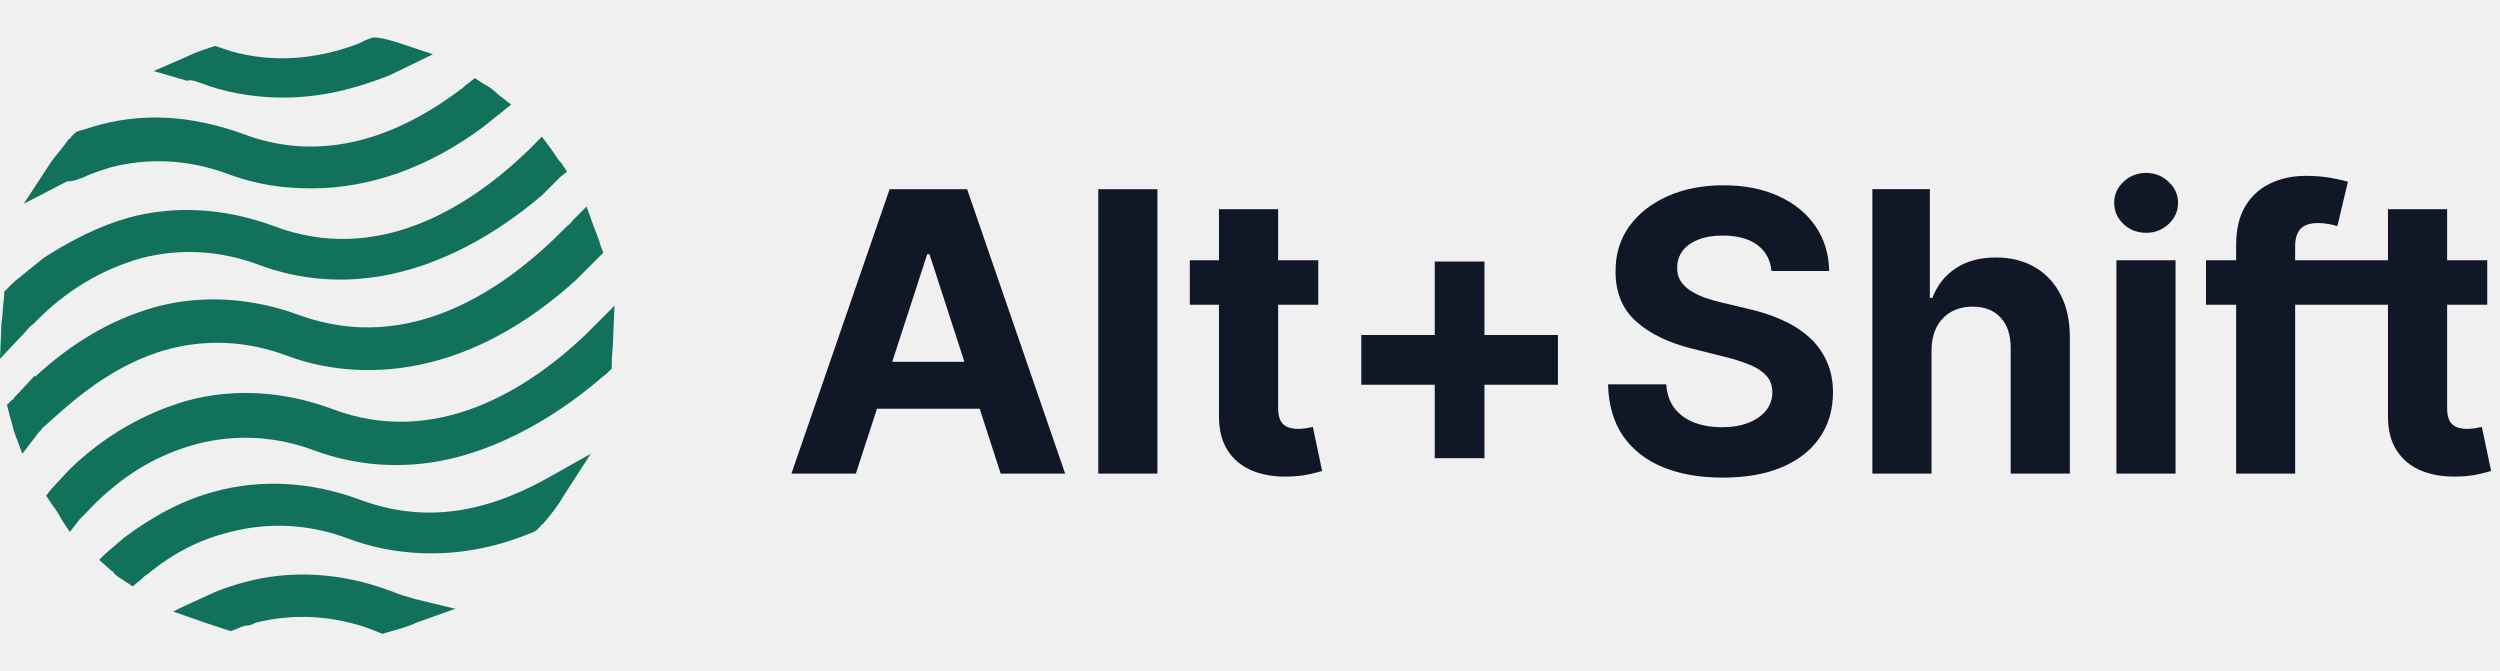
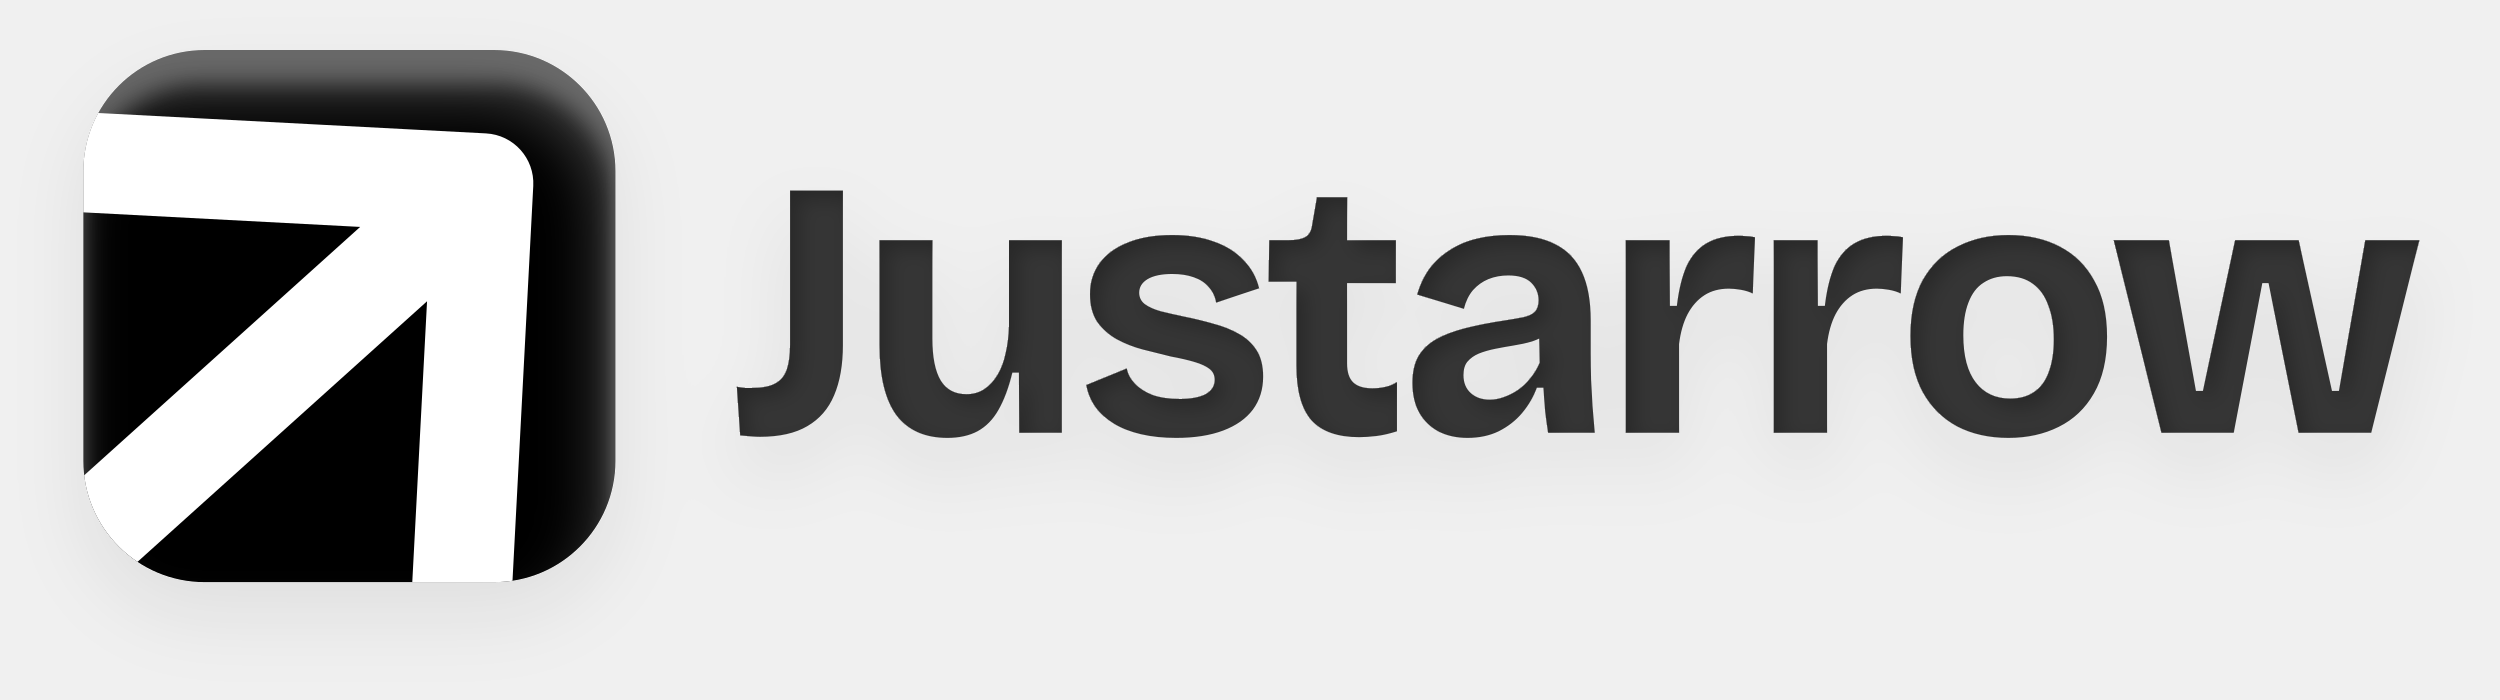
- <svg xmlns="http://www.w3.org/2000/svg" width="179" height="48" viewBox="0 0 179 48" fill="none">
-   <path d="M25.8 35.787c-3.5-1.3-7.1-1.5-10.4-.6-2.3.6-4.5 1.8-6.5 3.3l-1.4 1.2-.4.4.9.8c.1 0 .1.1.2.2.2.2.4.3.7.5l.6.4.6-.5c.1-.1.3-.3.5-.4 1.8-1.5 3.8-2.5 5.9-3 2.7-.7 5.6-.6 8.5.5 2.4.9 7.3 2 13.2-.5l.2-.1.3-.3c0-.1.1-.1.2-.2.5-.6 1-1.2 1.4-1.9l2-3.1-3.2 1.8c-4.7 2.6-9 3.1-13.3 1.5zM12.1 24.988c2.7-.7 5.6-.6 8.5.5 3.2 1.2 11.4 2.9 20.6-5.4l1.5-1.5.1-.1.4-.4-.2-.5c-.1-.4-.3-.9-.5-1.4l-.5-1.4-1 1c-.1.2-.3.3-.5.5-4.4 4.5-11.2 9.1-19 6.3-3.5-1.3-7.1-1.5-10.4-.6-3.2.9-6 2.6-8.6 5v-.1l-1.5 1.6c0 .1-.1.1-.2.2l-.3.3.1.4c.1.5.3 1 .4 1.5l.6 1.6 1-1.3c.1-.2.3-.3.4-.5 2.1-1.9 5-4.6 9.1-5.7z" fill="#12715B" />
-   <path d="M2.4 23.187c2.3-2.4 4.9-3.9 7.7-4.7 2.7-.7 5.6-.6 8.5.5 9 3.3 16.8-2.1 20.2-5l1.3-1.3.5-.4-.4-.6c-.3-.3-.5-.7-.8-1.1l-.6-.8-.7.7-.4.4c-4.2 4-10.7 8.1-18.1 5.3-3.5-1.3-7.1-1.5-10.4-.6-2.1.6-4.1 1.6-6.1 2.9l-2.1 1.7-.5.5-.2.2v.3c-.1.7-.1 1.4-.2 2l-.1 2.5 1.7-1.8c.2-.2.4-.5.7-.7zm26.3 19.4l-.2.6.2-.6c-.3-.1-.5-.2-.8-.3-3.5-1.3-7.1-1.5-10.4-.6-.7.2-1.4.4-2.1.7l-2.4 1.1-.6.3 2 .7 1.8.6.3.1.3-.1c.3-.1.6-.3.9-.3.2 0 .4-.1.6-.2 2.4-.6 5-.6 7.8.3.3.1.5.2.8.3l.5.2.3-.1c.7-.2 1.5-.4 2.1-.7l2.8-1-2.9-.7c-.3-.1-.7-.2-1-.3zm15.3-20.7l-1.5 1.5-.6.6c-4.1 3.9-10.7 8.1-18.1 5.3-3.5-1.3-7.1-1.5-10.4-.6-3.1.9-5.9 2.5-8.4 4.9l-1.3 1.4-.4.5.4.6c.3.4.5.7.7 1.1l.6.9.7-.9.4-.4c2.4-2.6 5-4.2 8-5 2.7-.7 5.6-.6 8.5.5 2.5.9 5.1 1.2 7.7.9 4.6-.5 9.2-3.1 12.6-6 .2-.2.4-.3.6-.5l.3-.3v-.3c0-.6.1-1.3.1-1.9l.1-2.3z" fill="#12715B" />
-   <path d="M6 12.688l-.3-.6.3.6c.6-.3 1.3-.5 1.9-.7 2.7-.7 5.6-.6 8.5.5 1.9.7 3.8 1 5.9 1 4.2 0 8.4-1.5 12.3-4.4l1.5-1.2.5-.4-.9-.7c-.3-.3-.7-.6-1.1-.8l-.6-.4-.5.4c-.2.1-.3.3-.5.4-5.3 4-10.6 5.1-15.6 3.2-3.6-1.3-7.2-1.6-10.8-.5-.3.1-.6.2-1 .3l-.2.1-.3.3c0 .1-.1.1-.2.2-.4.6-.9 1.1-1.3 1.7l-1.9 2.9 3.1-1.6c.5 0 .9-.2 1.2-.3zm8.2-6.801l.3.1c1.3.5 3.3 1 5.8 1 2.6 0 5.1-.6 7.6-1.6l3.1-1.5-2.1-.7c-.6-.2-1.2-.4-1.9-.5h-.3l-.3.1c-.3.1-.6.3-.9.4-3 1.1-6 1.3-8.9.5l-.9-.3-.3-.1-.3.1c-.6.2-1.2.4-1.8.7l-2.3 1 2.4.7c.2-.1.5 0 .8.1z" fill="#12715B" />
-   <path d="M61.28 33.91h-4.614l7.03-20.365h5.548l7.02 20.364H71.65l-5.1-15.71h-.16l-5.11 15.71zm-.289-8.005H71.89v3.36H60.991v-3.36zm21.88-12.36V33.91h-4.235V13.545h4.235zm11.517 5.091v3.182h-9.197v-3.182h9.197zm-7.11-3.659h4.236v14.239c0 .391.06.696.18.915.119.212.284.36.497.447.218.086.47.13.755.13.2 0 .398-.017.597-.05l.457-.09.666 3.152c-.212.066-.51.143-.894.229a7.176 7.176 0 01-1.402.169c-1.021.04-1.916-.096-2.685-.408-.762-.311-1.356-.795-1.78-1.452-.424-.656-.633-1.484-.626-2.485V14.977zm15.45 17.828v-14.08h3.56v14.08h-3.56zm-5.26-5.26v-3.56h14.08v3.56h-14.08zm29.372-8.143c-.079-.802-.421-1.425-1.024-1.87-.603-.444-1.422-.666-2.456-.666-.703 0-1.296.1-1.78.299-.484.192-.855.46-1.113.805a1.938 1.938 0 00-.378 1.173c-.014.365.063.683.228.955.173.272.408.507.706.706a5.41 5.41 0 001.034.507c.392.14.809.259 1.253.358l1.83.438c.888.198 1.703.463 2.446.795.742.331 1.385.74 1.929 1.223a5.101 5.101 0 011.263 1.71c.305.656.46 1.409.467 2.257-.007 1.247-.325 2.327-.955 3.242-.623.908-1.524 1.614-2.704 2.118-1.173.497-2.589.745-4.246.745-1.644 0-3.076-.252-4.295-.755-1.213-.504-2.161-1.25-2.844-2.238-.676-.994-1.031-2.223-1.064-3.688h4.166c.047.682.242 1.252.587 1.71.351.45.819.792 1.402 1.024.59.225 1.256.338 1.998.338.73 0 1.363-.106 1.9-.318.543-.212.964-.507 1.262-.885a2.04 2.04 0 00.448-1.303c0-.457-.136-.841-.408-1.153-.265-.312-.656-.577-1.173-.795a11.97 11.97 0 00-1.879-.597l-2.218-.557c-1.717-.418-3.072-1.07-4.067-1.959-.994-.888-1.488-2.085-1.481-3.59-.007-1.232.321-2.31.984-3.23.67-.922 1.588-1.641 2.755-2.158 1.166-.518 2.492-.776 3.977-.776 1.511 0 2.83.258 3.957.776 1.134.517 2.015 1.236 2.645 2.157.63.922.955 1.989.975 3.202h-4.127zm11.457 5.678v8.83h-4.236V13.544h4.117v7.786h.179c.345-.902.901-1.607 1.67-2.118.769-.517 1.734-.776 2.894-.776 1.06 0 1.985.232 2.774.697.795.457 1.412 1.116 1.849 1.978.444.855.663 1.88.657 3.073v9.724h-4.236V24.94c.006-.941-.232-1.673-.716-2.197-.477-.524-1.147-.786-2.009-.786-.576 0-1.087.123-1.531.368a2.611 2.611 0 00-1.034 1.074c-.245.464-.371 1.024-.378 1.68zm13.237 8.83V18.635h4.236V33.91h-4.236zm2.128-17.242c-.63 0-1.17-.21-1.621-.627-.444-.424-.666-.931-.666-1.521 0-.583.222-1.084.666-1.502a2.282 2.282 0 011.621-.636c.63 0 1.167.212 1.611.636.45.418.676.918.676 1.502 0 .59-.226 1.097-.676 1.521a2.266 2.266 0 01-1.611.627zm15.228 1.968v3.182h-10.94v-3.182h10.94zm-8.782 15.273V17.533c0-1.107.215-2.025.646-2.755a4.148 4.148 0 011.79-1.64c.755-.365 1.614-.547 2.575-.547.65 0 1.243.05 1.78.149.543.1.948.189 1.213.268l-.756 3.182a5.318 5.318 0 00-.616-.149 3.85 3.85 0 00-.736-.07c-.623 0-1.057.146-1.303.438-.245.285-.368.686-.368 1.203V33.91h-4.225zm17.979-15.273v3.182h-9.197v-3.182h9.197zm-7.109-3.659h4.236v14.239c0 .391.059.696.179.915a.986.986 0 00.497.447c.219.086.471.13.756.13.198 0 .397-.017.596-.05.199-.04.351-.07.458-.09l.666 3.152c-.212.066-.511.143-.895.229a7.176 7.176 0 01-1.402.169c-1.021.04-1.916-.096-2.685-.408-.762-.311-1.355-.795-1.78-1.452-.424-.656-.633-1.484-.626-2.485V14.977z" fill="#101828" />
+ <svg xmlns="http://www.w3.org/2000/svg" width="150" height="42" viewBox="0 0 150 42" fill="none">
+   <g filter="url(#filter0_d_3451_59)">
+     <g filter="url(#filter1_ii_3451_59)">
+       <g clip-path="url(#clip0_3451_59)">
+         <rect x="5" y="3" width="31.929" height="31.929" rx="7.279" fill="black" />
+         <path d="M31.996 11.158C32.083 9.503 30.812 8.091 29.158 8.004L2.195 6.585C0.54 6.498 -0.871 7.769 -0.959 9.423C-1.046 11.078 0.225 12.49 1.88 12.577L25.846 13.838L24.585 37.805C24.498 39.46 25.769 40.871 27.423 40.959C29.078 41.046 30.49 39.775 30.577 38.12L31.996 11.158ZM-11 47L-8.993 49.23L31.007 13.23L29 11L26.993 8.77L-13.007 44.77L-11 47Z" fill="white" />
+       </g>
+     </g>
+     <g filter="url(#filter2_i_3451_59)">
+       <path d="M44.414 26.119L44.216 23.215C44.377 23.244 44.538 23.266 44.7 23.281C44.861 23.281 44.993 23.281 45.096 23.281C45.712 23.281 46.181 23.193 46.504 23.017C46.841 22.841 47.076 22.562 47.208 22.181C47.34 21.799 47.406 21.301 47.406 20.685V11.445H50.574V20.707C50.574 21.895 50.398 22.899 50.046 23.721C49.708 24.527 49.173 25.143 48.44 25.569C47.721 25.994 46.775 26.207 45.602 26.207C45.47 26.207 45.308 26.2 45.118 26.185C44.942 26.17 44.707 26.148 44.414 26.119ZM56.845 26.273C55.495 26.273 54.476 25.818 53.787 24.909C53.112 23.985 52.775 22.584 52.775 20.707V14.415H55.943V20.311C55.943 21.44 56.111 22.284 56.449 22.841C56.786 23.384 57.299 23.655 57.989 23.655C58.399 23.655 58.759 23.552 59.067 23.347C59.375 23.142 59.639 22.855 59.859 22.489C60.079 22.122 60.24 21.689 60.343 21.191C60.46 20.692 60.526 20.157 60.541 19.585V14.415H63.709V21.257V25.965H61.157L61.135 22.357H60.739C60.519 23.266 60.24 24.014 59.903 24.601C59.58 25.173 59.162 25.598 58.649 25.877C58.15 26.141 57.549 26.273 56.845 26.273ZM70.574 26.273C69.797 26.273 69.093 26.2 68.462 26.053C67.832 25.906 67.289 25.694 66.834 25.415C66.38 25.136 66.013 24.806 65.734 24.425C65.456 24.029 65.272 23.589 65.184 23.105L67.604 22.115C67.663 22.438 67.824 22.738 68.088 23.017C68.352 23.296 68.704 23.523 69.144 23.699C69.599 23.86 70.142 23.941 70.772 23.941C71.447 23.941 71.968 23.846 72.334 23.655C72.701 23.45 72.884 23.163 72.884 22.797C72.884 22.518 72.782 22.298 72.576 22.137C72.371 21.976 72.07 21.836 71.674 21.719C71.278 21.602 70.802 21.491 70.244 21.389C69.702 21.257 69.144 21.117 68.572 20.971C68.015 20.824 67.494 20.619 67.01 20.355C66.541 20.091 66.152 19.746 65.844 19.321C65.551 18.881 65.404 18.323 65.404 17.649C65.404 16.945 65.595 16.329 65.976 15.801C66.358 15.273 66.915 14.862 67.648 14.569C68.382 14.261 69.276 14.107 70.332 14.107C71.286 14.107 72.122 14.239 72.84 14.503C73.559 14.752 74.146 15.119 74.6 15.603C75.07 16.072 75.385 16.637 75.546 17.297L72.972 18.155C72.914 17.803 72.767 17.495 72.532 17.231C72.312 16.967 72.012 16.769 71.63 16.637C71.264 16.505 70.831 16.439 70.332 16.439C69.702 16.439 69.21 16.541 68.858 16.747C68.521 16.952 68.352 17.224 68.352 17.561C68.352 17.84 68.462 18.067 68.682 18.243C68.917 18.419 69.24 18.566 69.65 18.683C70.061 18.785 70.545 18.895 71.102 19.013C71.689 19.13 72.261 19.27 72.818 19.431C73.376 19.578 73.874 19.776 74.314 20.025C74.769 20.274 75.128 20.604 75.392 21.015C75.656 21.425 75.788 21.953 75.788 22.599C75.788 23.361 75.583 24.021 75.172 24.579C74.762 25.122 74.168 25.54 73.39 25.833C72.613 26.126 71.674 26.273 70.574 26.273ZM81.551 26.229C80.26 26.229 79.307 25.892 78.691 25.217C78.09 24.527 77.789 23.435 77.789 21.939V16.901H76.117L76.161 14.415H77.327C77.782 14.415 78.119 14.349 78.339 14.217C78.559 14.085 78.691 13.843 78.735 13.491L79.021 11.841H80.825V14.415H83.751V16.989H80.825V21.807C80.825 22.335 80.95 22.716 81.199 22.951C81.448 23.186 81.83 23.303 82.343 23.303C82.622 23.303 82.886 23.273 83.135 23.215C83.399 23.156 83.626 23.061 83.817 22.929V25.877C83.362 26.023 82.944 26.119 82.563 26.163C82.182 26.207 81.844 26.229 81.551 26.229ZM88.051 26.273C87.406 26.273 86.834 26.148 86.335 25.899C85.837 25.635 85.448 25.261 85.169 24.777C84.891 24.293 84.751 23.692 84.751 22.973C84.751 22.342 84.868 21.814 85.103 21.389C85.353 20.963 85.712 20.619 86.181 20.355C86.65 20.091 87.23 19.871 87.919 19.695C88.609 19.519 89.393 19.365 90.273 19.233C90.743 19.16 91.124 19.093 91.417 19.035C91.725 18.962 91.953 18.852 92.099 18.705C92.246 18.544 92.319 18.316 92.319 18.023C92.319 17.612 92.172 17.26 91.879 16.967C91.586 16.674 91.124 16.527 90.493 16.527C90.068 16.527 89.672 16.6 89.305 16.747C88.953 16.893 88.645 17.113 88.381 17.407C88.132 17.7 87.948 18.074 87.831 18.529L85.037 17.671C85.213 17.07 85.463 16.549 85.785 16.109C86.123 15.669 86.526 15.302 86.995 15.009C87.465 14.701 88 14.473 88.601 14.327C89.203 14.18 89.855 14.107 90.559 14.107C91.689 14.107 92.605 14.29 93.309 14.657C94.028 15.009 94.563 15.566 94.915 16.329C95.267 17.077 95.443 18.045 95.443 19.233V21.213C95.443 21.726 95.451 22.247 95.465 22.775C95.495 23.303 95.524 23.838 95.553 24.381C95.597 24.909 95.641 25.437 95.685 25.965H92.891C92.832 25.598 92.774 25.18 92.715 24.711C92.671 24.227 92.635 23.743 92.605 23.259H92.209C92.004 23.816 91.71 24.322 91.329 24.777C90.948 25.232 90.478 25.598 89.921 25.877C89.379 26.141 88.755 26.273 88.051 26.273ZM89.393 23.985C89.672 23.985 89.951 23.933 90.229 23.831C90.522 23.728 90.801 23.589 91.065 23.413C91.344 23.222 91.593 22.988 91.813 22.709C92.048 22.43 92.239 22.115 92.385 21.763L92.341 19.915L92.847 20.025C92.583 20.215 92.275 20.369 91.923 20.487C91.571 20.59 91.204 20.67 90.823 20.729C90.457 20.788 90.09 20.854 89.723 20.927C89.356 21 89.026 21.096 88.733 21.213C88.454 21.33 88.227 21.491 88.051 21.697C87.89 21.887 87.809 22.159 87.809 22.511C87.809 22.965 87.956 23.325 88.249 23.589C88.543 23.853 88.924 23.985 89.393 23.985ZM97.554 25.965V20.377V14.415H100.172L100.194 18.353H100.612C100.73 17.37 100.928 16.571 101.206 15.955C101.5 15.339 101.903 14.884 102.416 14.591C102.93 14.297 103.568 14.151 104.33 14.151C104.462 14.151 104.602 14.158 104.748 14.173C104.91 14.173 105.093 14.195 105.298 14.239L105.166 17.605C104.946 17.502 104.704 17.429 104.44 17.385C104.176 17.341 103.942 17.319 103.736 17.319C103.164 17.319 102.673 17.451 102.262 17.715C101.852 17.979 101.514 18.36 101.25 18.859C101.001 19.343 100.832 19.937 100.744 20.641V25.965H97.554ZM106.433 25.965V20.377V14.415H109.051L109.073 18.353H109.491C109.609 17.37 109.807 16.571 110.085 15.955C110.379 15.339 110.782 14.884 111.295 14.591C111.809 14.297 112.447 14.151 113.209 14.151C113.341 14.151 113.481 14.158 113.627 14.173C113.789 14.173 113.972 14.195 114.177 14.239L114.045 17.605C113.825 17.502 113.583 17.429 113.319 17.385C113.055 17.341 112.821 17.319 112.615 17.319C112.043 17.319 111.552 17.451 111.141 17.715C110.731 17.979 110.393 18.36 110.129 18.859C109.88 19.343 109.711 19.937 109.623 20.641V25.965H106.433ZM120.505 26.273C119.347 26.273 118.327 26.046 117.447 25.591C116.567 25.122 115.878 24.439 115.379 23.545C114.881 22.636 114.631 21.506 114.631 20.157C114.631 18.808 114.881 17.686 115.379 16.791C115.893 15.896 116.589 15.229 117.469 14.789C118.364 14.334 119.376 14.107 120.505 14.107C121.664 14.107 122.683 14.334 123.563 14.789C124.458 15.243 125.155 15.925 125.653 16.835C126.167 17.73 126.423 18.852 126.423 20.201C126.423 21.565 126.159 22.701 125.631 23.611C125.118 24.506 124.414 25.173 123.519 25.613C122.639 26.053 121.635 26.273 120.505 26.273ZM120.615 23.919C121.187 23.919 121.664 23.787 122.045 23.523C122.441 23.259 122.735 22.863 122.925 22.335C123.131 21.792 123.233 21.14 123.233 20.377C123.233 19.57 123.123 18.888 122.903 18.331C122.698 17.759 122.39 17.326 121.979 17.033C121.569 16.725 121.048 16.571 120.417 16.571C119.875 16.571 119.405 16.703 119.009 16.967C118.613 17.216 118.313 17.612 118.107 18.155C117.902 18.683 117.799 19.335 117.799 20.113C117.799 21.36 118.049 22.305 118.547 22.951C119.046 23.596 119.735 23.919 120.615 23.919ZM129.689 25.965L126.829 14.415H130.129L131.757 23.457H132.175L134.111 14.415H137.917L139.919 23.457H140.337L141.921 14.415H145.155L142.273 25.965H137.917L136.113 16.989H135.739L134.023 25.965H129.689Z" fill="#353535" />
+     </g>
+   </g>
+   <defs>
+     <filter id="filter0_d_3451_59" x="0.5" y="0.5" width="149.93" height="40.93" filterUnits="userSpaceOnUse" color-interpolation-filters="sRGB">
+       <feFlood flood-opacity="0" result="BackgroundImageFix" />
+       <feColorMatrix in="SourceAlpha" type="matrix" values="0 0 0 0 0 0 0 0 0 0 0 0 0 0 0 0 0 0 127 0" result="hardAlpha" />
+       <feOffset dy="2" />
+       <feGaussianBlur stdDeviation="2.25" />
+       <feComposite in2="hardAlpha" operator="out" />
+       <feColorMatrix type="matrix" values="0 0 0 0 0 0 0 0 0 0 0 0 0 0 0 0 0 0 0.07 0" />
+       <feBlend mode="normal" in2="BackgroundImageFix" result="effect1_dropShadow_3451_59" />
+       <feBlend mode="normal" in="SourceGraphic" in2="effect1_dropShadow_3451_59" result="shape" />
+     </filter>
+     <filter id="filter1_ii_3451_59" x="4" y="3" width="32.93" height="34.93" filterUnits="userSpaceOnUse" color-interpolation-filters="sRGB">
+       <feFlood flood-opacity="0" result="BackgroundImageFix" />
+       <feBlend mode="normal" in="SourceGraphic" in2="BackgroundImageFix" result="shape" />
+       <feColorMatrix in="SourceAlpha" type="matrix" values="0 0 0 0 0 0 0 0 0 0 0 0 0 0 0 0 0 0 127 0" result="hardAlpha" />
+       <feOffset dy="2" />
+       <feGaussianBlur stdDeviation="0.65" />
+       <feComposite in2="hardAlpha" operator="arithmetic" k2="-1" k3="1" />
+       <feColorMatrix type="matrix" values="0 0 0 0 1 0 0 0 0 1 0 0 0 0 1 0 0 0 0.25 0" />
+       <feBlend mode="normal" in2="shape" result="effect1_innerShadow_3451_59" />
+       <feColorMatrix in="SourceAlpha" type="matrix" values="0 0 0 0 0 0 0 0 0 0 0 0 0 0 0 0 0 0 127 0" result="hardAlpha" />
+       <feOffset dx="-1" dy="3" />
+       <feGaussianBlur stdDeviation="1.75" />
+       <feComposite in2="hardAlpha" operator="arithmetic" k2="-1" k3="1" />
+       <feColorMatrix type="matrix" values="0 0 0 0 1 0 0 0 0 1 0 0 0 0 1 0 0 0 0.22 0" />
+       <feBlend mode="normal" in2="effect1_innerShadow_3451_59" result="effect2_innerShadow_3451_59" />
+     </filter>
+     <filter id="filter2_i_3451_59" x="44.215" y="11.445" width="101.441" height="15.328" filterUnits="userSpaceOnUse" color-interpolation-filters="sRGB">
+       <feFlood flood-opacity="0" result="BackgroundImageFix" />
+       <feBlend mode="normal" in="SourceGraphic" in2="BackgroundImageFix" result="shape" />
+       <feColorMatrix in="SourceAlpha" type="matrix" values="0 0 0 0 0 0 0 0 0 0 0 0 0 0 0 0 0 0 127 0" result="hardAlpha" />
+       <feOffset dx="0.5" dy="0.5" />
+       <feGaussianBlur stdDeviation="0.6" />
+       <feComposite in2="hardAlpha" operator="arithmetic" k2="-1" k3="1" />
+       <feColorMatrix type="matrix" values="0 0 0 0 0 0 0 0 0 0 0 0 0 0 0 0 0 0 0.25 0" />
+       <feBlend mode="normal" in2="shape" result="effect1_innerShadow_3451_59" />
+     </filter>
+     <clipPath id="clip0_3451_59">
+       <rect x="5" y="3" width="31.929" height="31.929" rx="7.279" fill="white" />
+     </clipPath>
+   </defs>
</svg>
